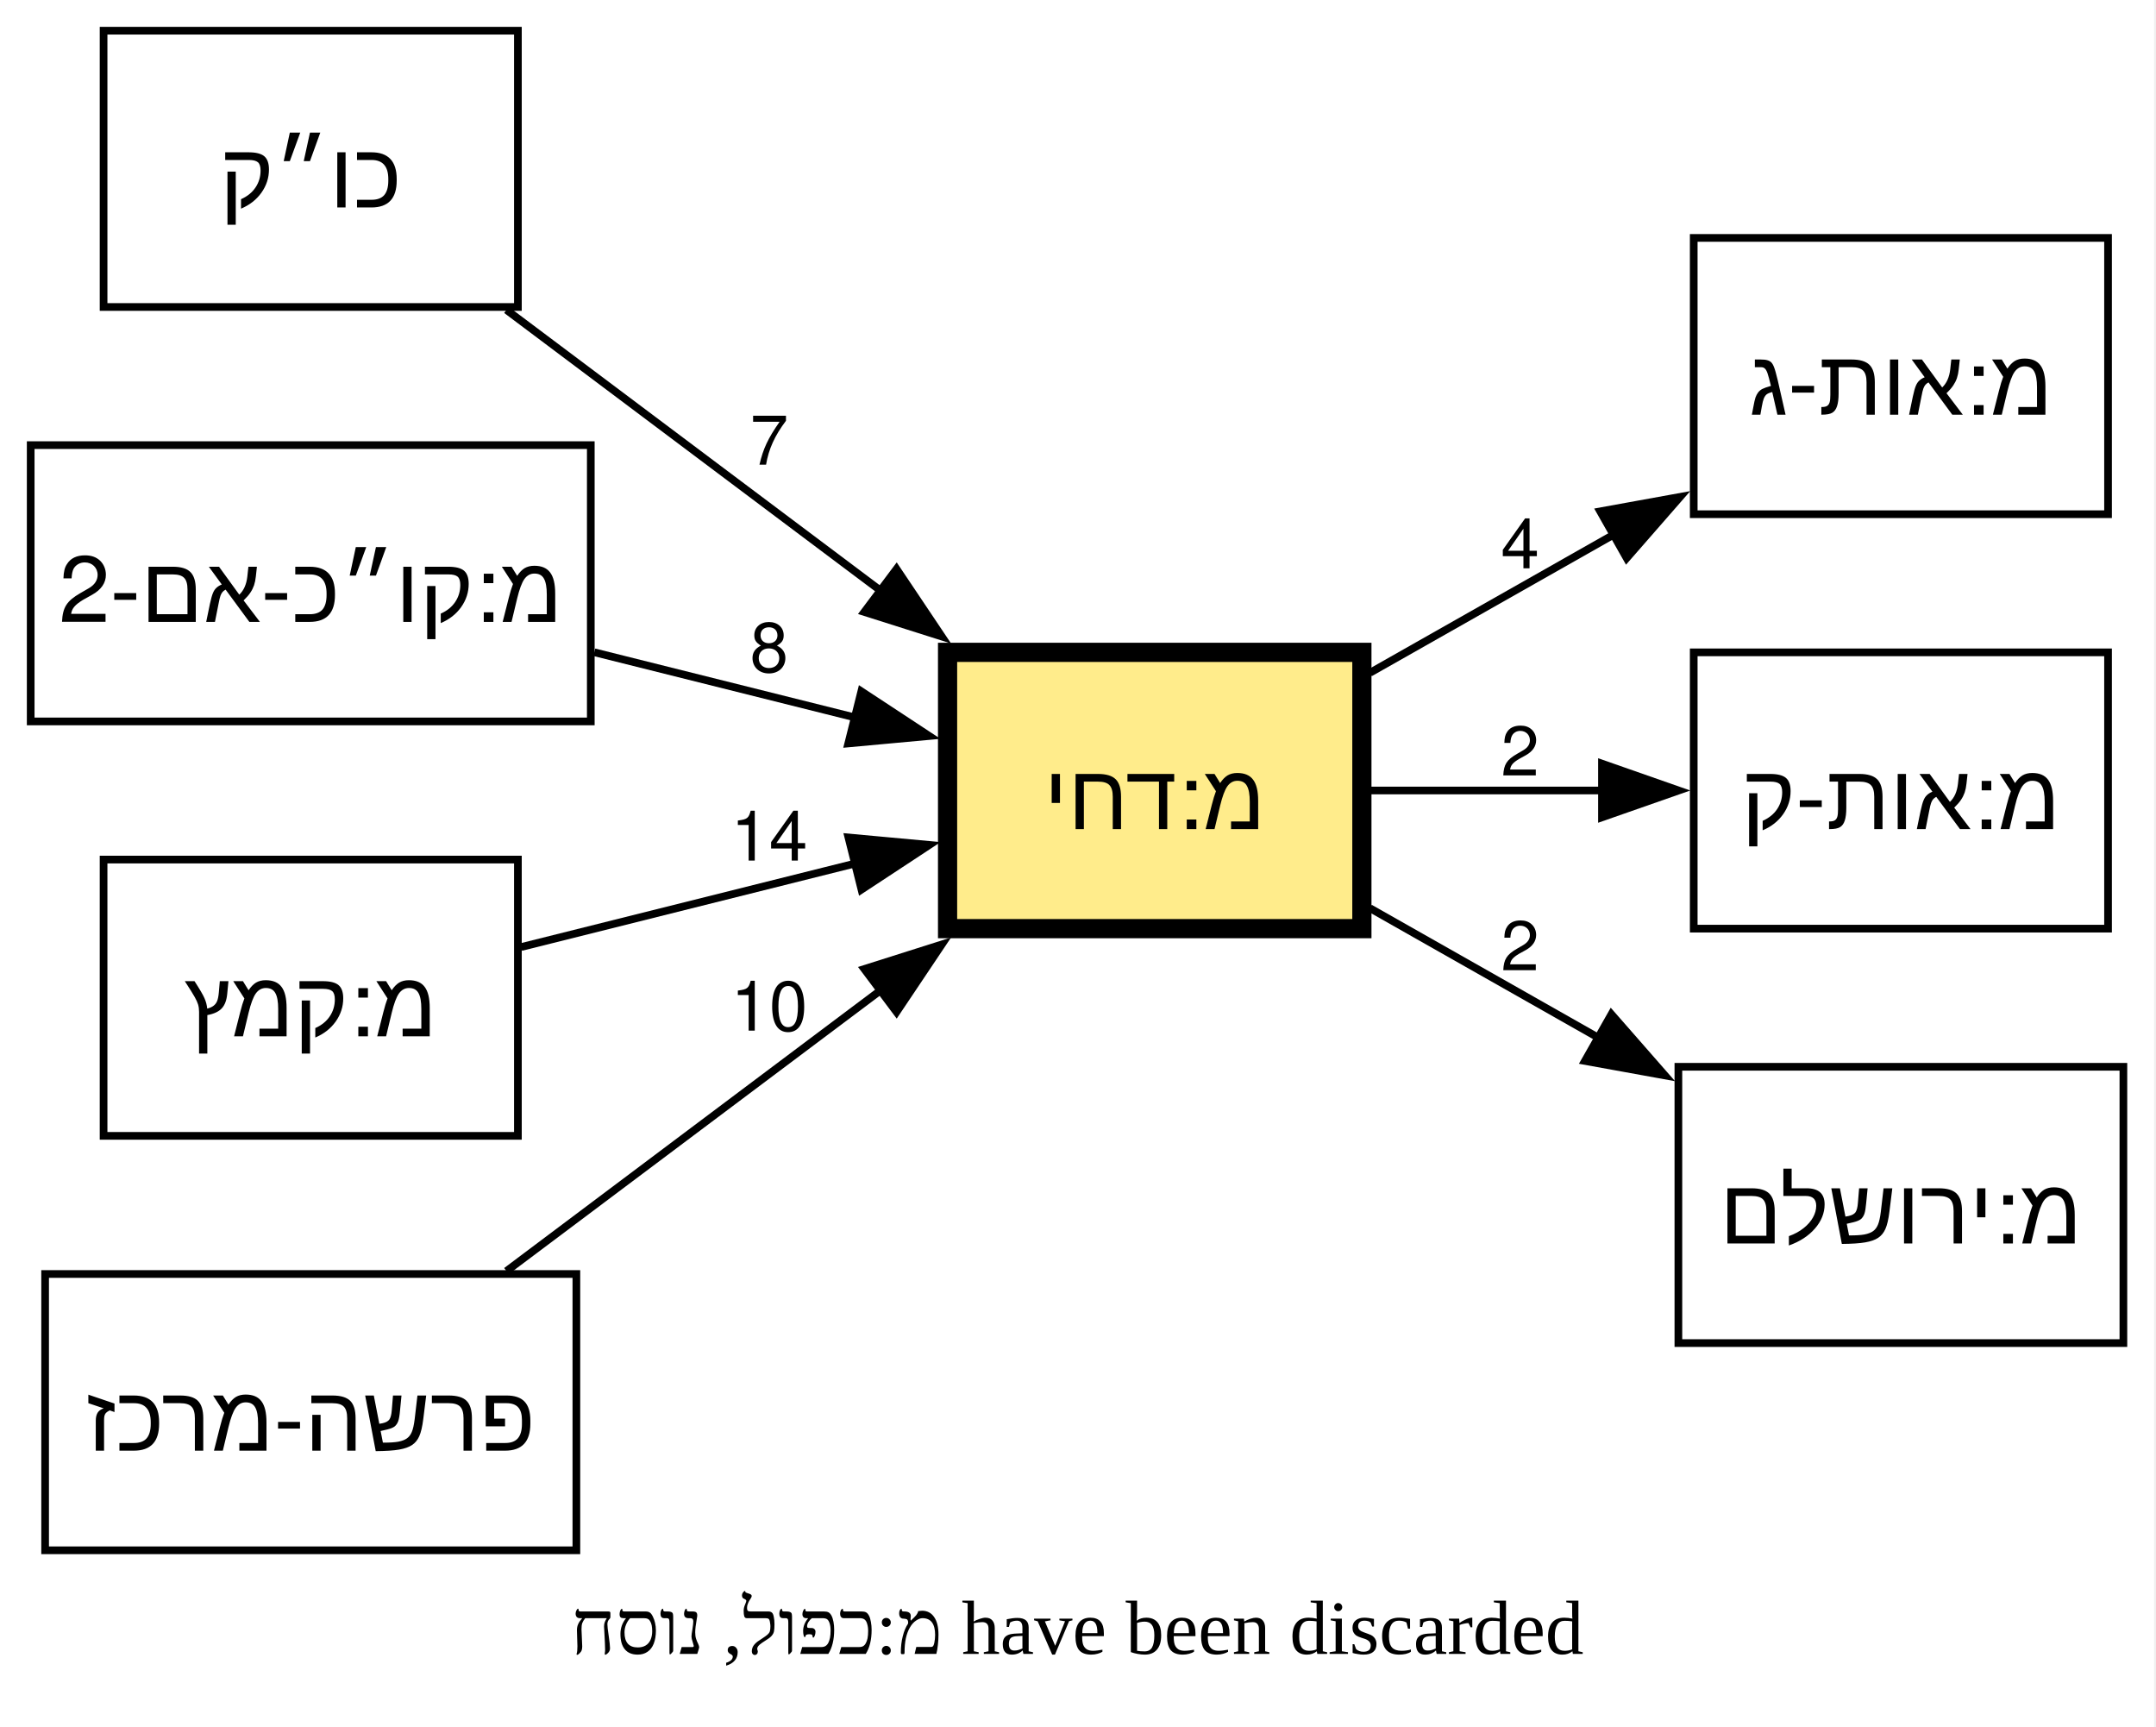
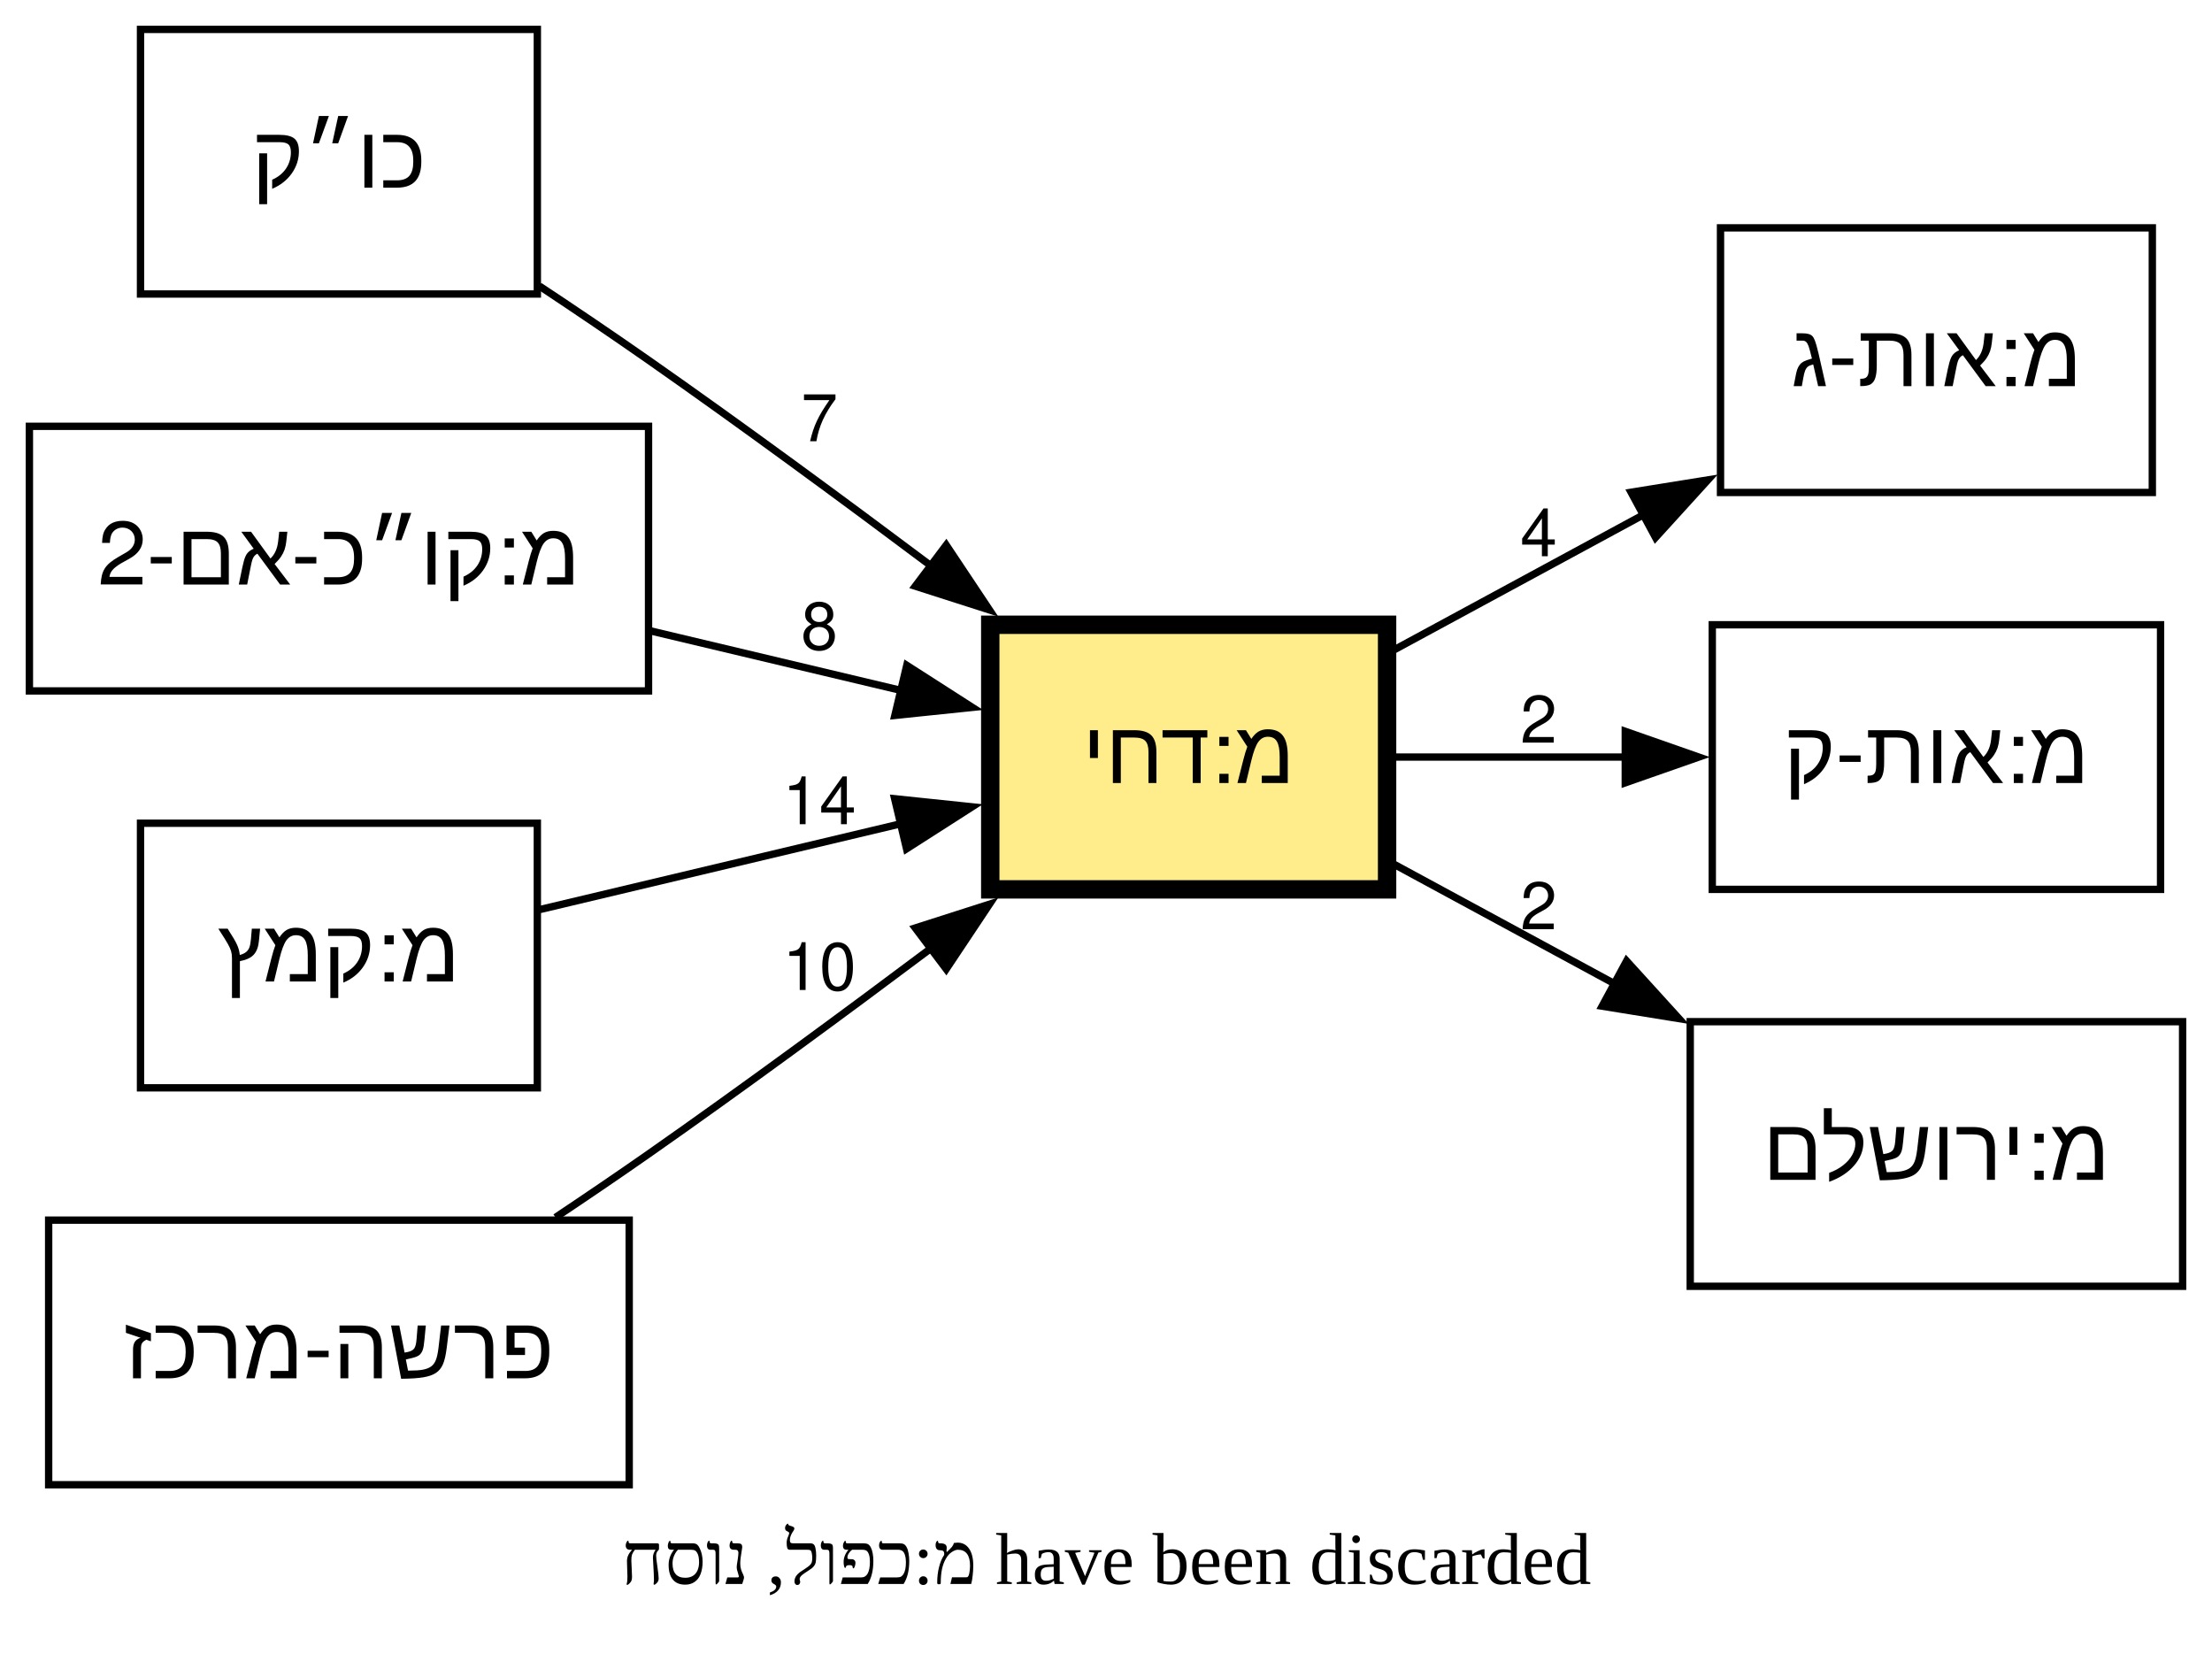
- <svg xmlns="http://www.w3.org/2000/svg" width="281pt" height="225pt" viewBox="0.00 0.00 281.00 225.00">
+ <svg xmlns="http://www.w3.org/2000/svg" width="301pt" height="225pt" viewBox="0.00 0.00 301.00 225.00">
  <g id="graph0" class="graph" transform="scale(1 1) rotate(0) translate(4 221.25)">
-     <polygon fill="white" stroke="none" points="-4,4 -4,-221.25 276.75,-221.25 276.75,4 -4,4" />
-     <text xml:space="preserve" text-anchor="middle" x="136.38" y="-5.75" font-family="Times New Roman,serif" font-size="10.00">מ:כפול, נוסח have been discarded</text>
+     <polygon fill="white" stroke="none" points="-4,4 -4,-221.25 297,-221.25 297,4 -4,4" />
+     <text xml:space="preserve" text-anchor="middle" x="146.5" y="-5.75" font-family="Times New Roman,serif" font-size="10.00">מ:כפול, נוסח have been discarded</text>
    <g id="node1" class="node">
-       <polygon fill="#ffec8b" stroke="black" stroke-width="2.5" points="173.5,-136.25 119.5,-136.25 119.5,-100.25 173.5,-100.25 173.5,-136.25" />
-       <text xml:space="preserve" text-anchor="middle" x="146.5" y="-113.22" font-family="SBL Hebrew,Helvetica" font-size="12.00">מ:דחי</text>
+       <polygon fill="#ffec8b" stroke="black" stroke-width="2.5" points="184.75,-136.25 130.75,-136.25 130.75,-100.25 184.75,-100.25 184.75,-136.25" />
+       <text xml:space="preserve" text-anchor="middle" x="157.75" y="-114.72" font-family="SBL Hebrew,Helvetica" font-size="12.00">מ:דחי</text>
    </g>
    <g id="node3" class="node">
-       <polygon fill="none" stroke="black" points="270.75,-190.25 216.75,-190.25 216.75,-154.25 270.75,-154.25 270.75,-190.25" />
-       <text xml:space="preserve" text-anchor="middle" x="243.75" y="-167.22" font-family="SBL Hebrew,Helvetica" font-size="12.00">מ:אות-ג</text>
+       <polygon fill="none" stroke="black" points="288.88,-190.25 230.12,-190.25 230.12,-154.25 288.88,-154.25 288.88,-190.25" />
+       <text xml:space="preserve" text-anchor="middle" x="259.5" y="-168.72" font-family="SBL Hebrew,Helvetica" font-size="12.00">מ:אות-ג</text>
    </g>
    <g id="edge2" class="edge">
-       <path fill="none" stroke="black" d="M174.54,-133.58C184.46,-139.2 195.86,-145.66 206.46,-151.67" />
-       <polygon fill="black" stroke="black" points="204.56,-154.62 214.98,-156.51 208.01,-148.53 204.56,-154.62" />
-       <text xml:space="preserve" text-anchor="middle" x="194.12" y="-147.2" font-family="Helvetica,sans-Serif" font-size="9.00">4</text>
+       <path fill="none" stroke="black" d="M185.74,-132.86C196.17,-138.51 208.3,-145.07 219.63,-151.21" />
+       <polygon fill="black" stroke="black" points="217.95,-154.28 228.41,-155.96 221.28,-148.12 217.95,-154.28" />
+       <text xml:space="preserve" text-anchor="middle" x="205.38" y="-145.58" font-family="Helvetica,sans-Serif" font-size="9.00">4</text>
    </g>
    <g id="node4" class="node">
-       <polygon fill="none" stroke="black" points="270.75,-136.25 216.75,-136.25 216.75,-100.25 270.75,-100.25 270.75,-136.25" />
-       <text xml:space="preserve" text-anchor="middle" x="243.75" y="-113.22" font-family="SBL Hebrew,Helvetica" font-size="12.00">מ:אות-ק</text>
+       <polygon fill="none" stroke="black" points="290,-136.25 229,-136.25 229,-100.25 290,-100.25 290,-136.25" />
+       <text xml:space="preserve" text-anchor="middle" x="259.5" y="-114.72" font-family="SBL Hebrew,Helvetica" font-size="12.00">מ:אות-ק</text>
    </g>
    <g id="edge3" class="edge">
-       <path fill="none" stroke="black" d="M174.54,-118.25C183.95,-118.25 194.68,-118.25 204.81,-118.25" />
-       <polygon fill="black" stroke="black" points="204.79,-121.75 214.79,-118.25 204.79,-114.75 204.79,-121.75" />
-       <text xml:space="preserve" text-anchor="middle" x="194.12" y="-120.2" font-family="Helvetica,sans-Serif" font-size="9.00">2</text>
+       <path fill="none" stroke="black" d="M185.74,-118.25C195.49,-118.25 206.72,-118.25 217.4,-118.25" />
+       <polygon fill="black" stroke="black" points="217.16,-121.75 227.16,-118.25 217.16,-114.75 217.16,-121.75" />
+       <text xml:space="preserve" text-anchor="middle" x="205.38" y="-120.2" font-family="Helvetica,sans-Serif" font-size="9.00">2</text>
    </g>
    <g id="node5" class="node">
-       <polygon fill="none" stroke="black" points="272.75,-82.25 214.75,-82.25 214.75,-46.25 272.75,-46.25 272.75,-82.25" />
-       <text xml:space="preserve" text-anchor="middle" x="243.75" y="-59.23" font-family="SBL Hebrew,Helvetica" font-size="12.00">מ:ירושלם</text>
+       <polygon fill="none" stroke="black" points="293,-82.25 226,-82.25 226,-46.25 293,-46.25 293,-82.25" />
+       <text xml:space="preserve" text-anchor="middle" x="259.5" y="-60.73" font-family="SBL Hebrew,Helvetica" font-size="12.00">מ:ירושלם</text>
    </g>
    <g id="edge4" class="edge">
-       <path fill="none" stroke="black" d="M174.54,-102.92C183.86,-97.63 194.49,-91.61 204.53,-85.92" />
-       <polygon fill="black" stroke="black" points="206.02,-89.09 213,-81.12 202.57,-83.01 206.02,-89.09" />
-       <text xml:space="preserve" text-anchor="middle" x="194.12" y="-94.82" font-family="Helvetica,sans-Serif" font-size="9.00">2</text>
+       <path fill="none" stroke="black" d="M185.74,-103.64C195,-98.62 205.61,-92.88 215.8,-87.36" />
+       <polygon fill="black" stroke="black" points="217.34,-90.51 224.47,-82.67 214.01,-84.36 217.34,-90.51" />
+       <text xml:space="preserve" text-anchor="middle" x="205.38" y="-94.82" font-family="Helvetica,sans-Serif" font-size="9.00">2</text>
    </g>
    <g id="node2" class="node">
-       <polygon fill="none" stroke="black" points="63.5,-217.25 9.5,-217.25 9.5,-181.25 63.5,-181.25 63.5,-217.25" />
-       <text xml:space="preserve" text-anchor="middle" x="36.5" y="-194.22" font-family="SBL Hebrew,Helvetica" font-size="12.00">כו״ק</text>
+       <polygon fill="none" stroke="black" points="69.12,-217.25 15.12,-217.25 15.12,-181.25 69.12,-181.25 69.12,-217.25" />
+       <text xml:space="preserve" text-anchor="middle" x="42.12" y="-195.72" font-family="SBL Hebrew,Helvetica" font-size="12.00">כו״ק</text>
    </g>
    <g id="edge1" class="edge">
-       <path fill="none" stroke="black" d="M62.01,-180.87C76.47,-170.02 95,-156.12 110.93,-144.17" />
-       <polygon fill="black" stroke="black" points="112.85,-147.11 118.75,-138.31 108.65,-141.51 112.85,-147.11" />
-       <text xml:space="preserve" text-anchor="middle" x="96.25" y="-160.7" font-family="Helvetica,sans-Serif" font-size="9.00">7</text>
+       <path fill="none" stroke="black" d="M69.39,-182.34C74.36,-179.05 79.49,-175.58 84.25,-172.25 97.06,-163.29 110.88,-153.12 122.98,-144.05" />
+       <polygon fill="black" stroke="black" points="124.76,-147.09 130.64,-138.27 120.55,-141.5 124.76,-147.09" />
+       <text xml:space="preserve" text-anchor="middle" x="107.5" y="-161.22" font-family="Helvetica,sans-Serif" font-size="9.00">7</text>
    </g>
    <g id="node6" class="node">
-       <polygon fill="none" stroke="black" points="73,-163.25 0,-163.25 0,-127.25 73,-127.25 73,-163.25" />
-       <text xml:space="preserve" text-anchor="middle" x="36.5" y="-140.22" font-family="SBL Hebrew,Helvetica" font-size="12.00">מ:קו״כ-אם-2</text>
+       <polygon fill="none" stroke="black" points="84.25,-163.25 0,-163.25 0,-127.25 84.25,-127.25 84.25,-163.25" />
+       <text xml:space="preserve" text-anchor="middle" x="42.12" y="-141.72" font-family="SBL Hebrew,Helvetica" font-size="12.00">מ:קו״כ-אם-2</text>
    </g>
    <g id="edge5" class="edge">
-       <path fill="none" stroke="black" d="M73.46,-136.26C84.39,-133.53 96.44,-130.52 107.5,-127.75" />
-       <polygon fill="black" stroke="black" points="108.26,-131.17 117.11,-125.35 106.56,-124.38 108.26,-131.17" />
-       <text xml:space="preserve" text-anchor="middle" x="96.25" y="-133.7" font-family="Helvetica,sans-Serif" font-size="9.00">8</text>
+       <path fill="none" stroke="black" d="M84.47,-135.43C95.68,-132.76 107.75,-129.89 118.77,-127.28" />
+       <polygon fill="black" stroke="black" points="119.39,-130.73 128.31,-125.01 117.77,-123.92 119.39,-130.73" />
+       <text xml:space="preserve" text-anchor="middle" x="107.5" y="-132.89" font-family="Helvetica,sans-Serif" font-size="9.00">8</text>
    </g>
    <g id="node7" class="node">
-       <polygon fill="none" stroke="black" points="63.5,-109.25 9.5,-109.25 9.5,-73.25 63.5,-73.25 63.5,-109.25" />
-       <text xml:space="preserve" text-anchor="middle" x="36.5" y="-86.22" font-family="SBL Hebrew,Helvetica" font-size="12.00">מ:קמץ</text>
+       <polygon fill="none" stroke="black" points="69.12,-109.25 15.12,-109.25 15.12,-73.25 69.12,-73.25 69.12,-109.25" />
+       <text xml:space="preserve" text-anchor="middle" x="42.12" y="-87.72" font-family="SBL Hebrew,Helvetica" font-size="12.00">מ:קמץ</text>
    </g>
    <g id="edge6" class="edge">
-       <path fill="none" stroke="black" d="M63.92,-97.85C77.03,-101.13 93.1,-105.15 107.5,-108.75" />
-       <polygon fill="black" stroke="black" points="106.58,-112.13 117.13,-111.16 108.28,-105.34 106.58,-112.13" />
-       <text xml:space="preserve" text-anchor="middle" x="96.25" y="-109.12" font-family="Helvetica,sans-Serif" font-size="9.00">14</text>
+       <path fill="none" stroke="black" d="M69.48,-97.51C84.18,-101.01 102.74,-105.42 118.97,-109.27" />
+       <polygon fill="black" stroke="black" points="117.74,-112.58 128.28,-111.48 119.36,-105.77 117.74,-112.58" />
+       <text xml:space="preserve" text-anchor="middle" x="107.5" y="-109.12" font-family="Helvetica,sans-Serif" font-size="9.00">14</text>
    </g>
    <g id="node8" class="node">
-       <polygon fill="none" stroke="black" points="71.12,-55.25 1.88,-55.25 1.88,-19.25 71.12,-19.25 71.12,-55.25" />
-       <text xml:space="preserve" text-anchor="middle" x="36.5" y="-32.23" font-family="SBL Hebrew,Helvetica" font-size="12.00">פרשה-מרכז</text>
+       <polygon fill="none" stroke="black" points="81.62,-55.25 2.62,-55.25 2.62,-19.25 81.62,-19.25 81.62,-55.25" />
+       <text xml:space="preserve" text-anchor="middle" x="42.12" y="-33.73" font-family="SBL Hebrew,Helvetica" font-size="12.00">פרשה-מרכז</text>
    </g>
    <g id="edge7" class="edge">
-       <path fill="none" stroke="black" d="M62.01,-55.63C76.47,-66.48 95,-80.38 110.93,-92.33" />
-       <polygon fill="black" stroke="black" points="108.65,-94.99 118.75,-98.19 112.85,-89.39 108.65,-94.99" />
-       <text xml:space="preserve" text-anchor="middle" x="96.25" y="-86.96" font-family="Helvetica,sans-Serif" font-size="9.00">10</text>
+       <path fill="none" stroke="black" d="M71.59,-55.62C75.86,-58.47 80.19,-61.41 84.25,-64.25 97.06,-73.21 110.88,-83.38 122.98,-92.45" />
+       <polygon fill="black" stroke="black" points="120.55,-95 130.64,-98.23 124.76,-89.41 120.55,-95" />
+       <text xml:space="preserve" text-anchor="middle" x="107.5" y="-86.56" font-family="Helvetica,sans-Serif" font-size="9.00">10</text>
    </g>
  </g>
</svg>
